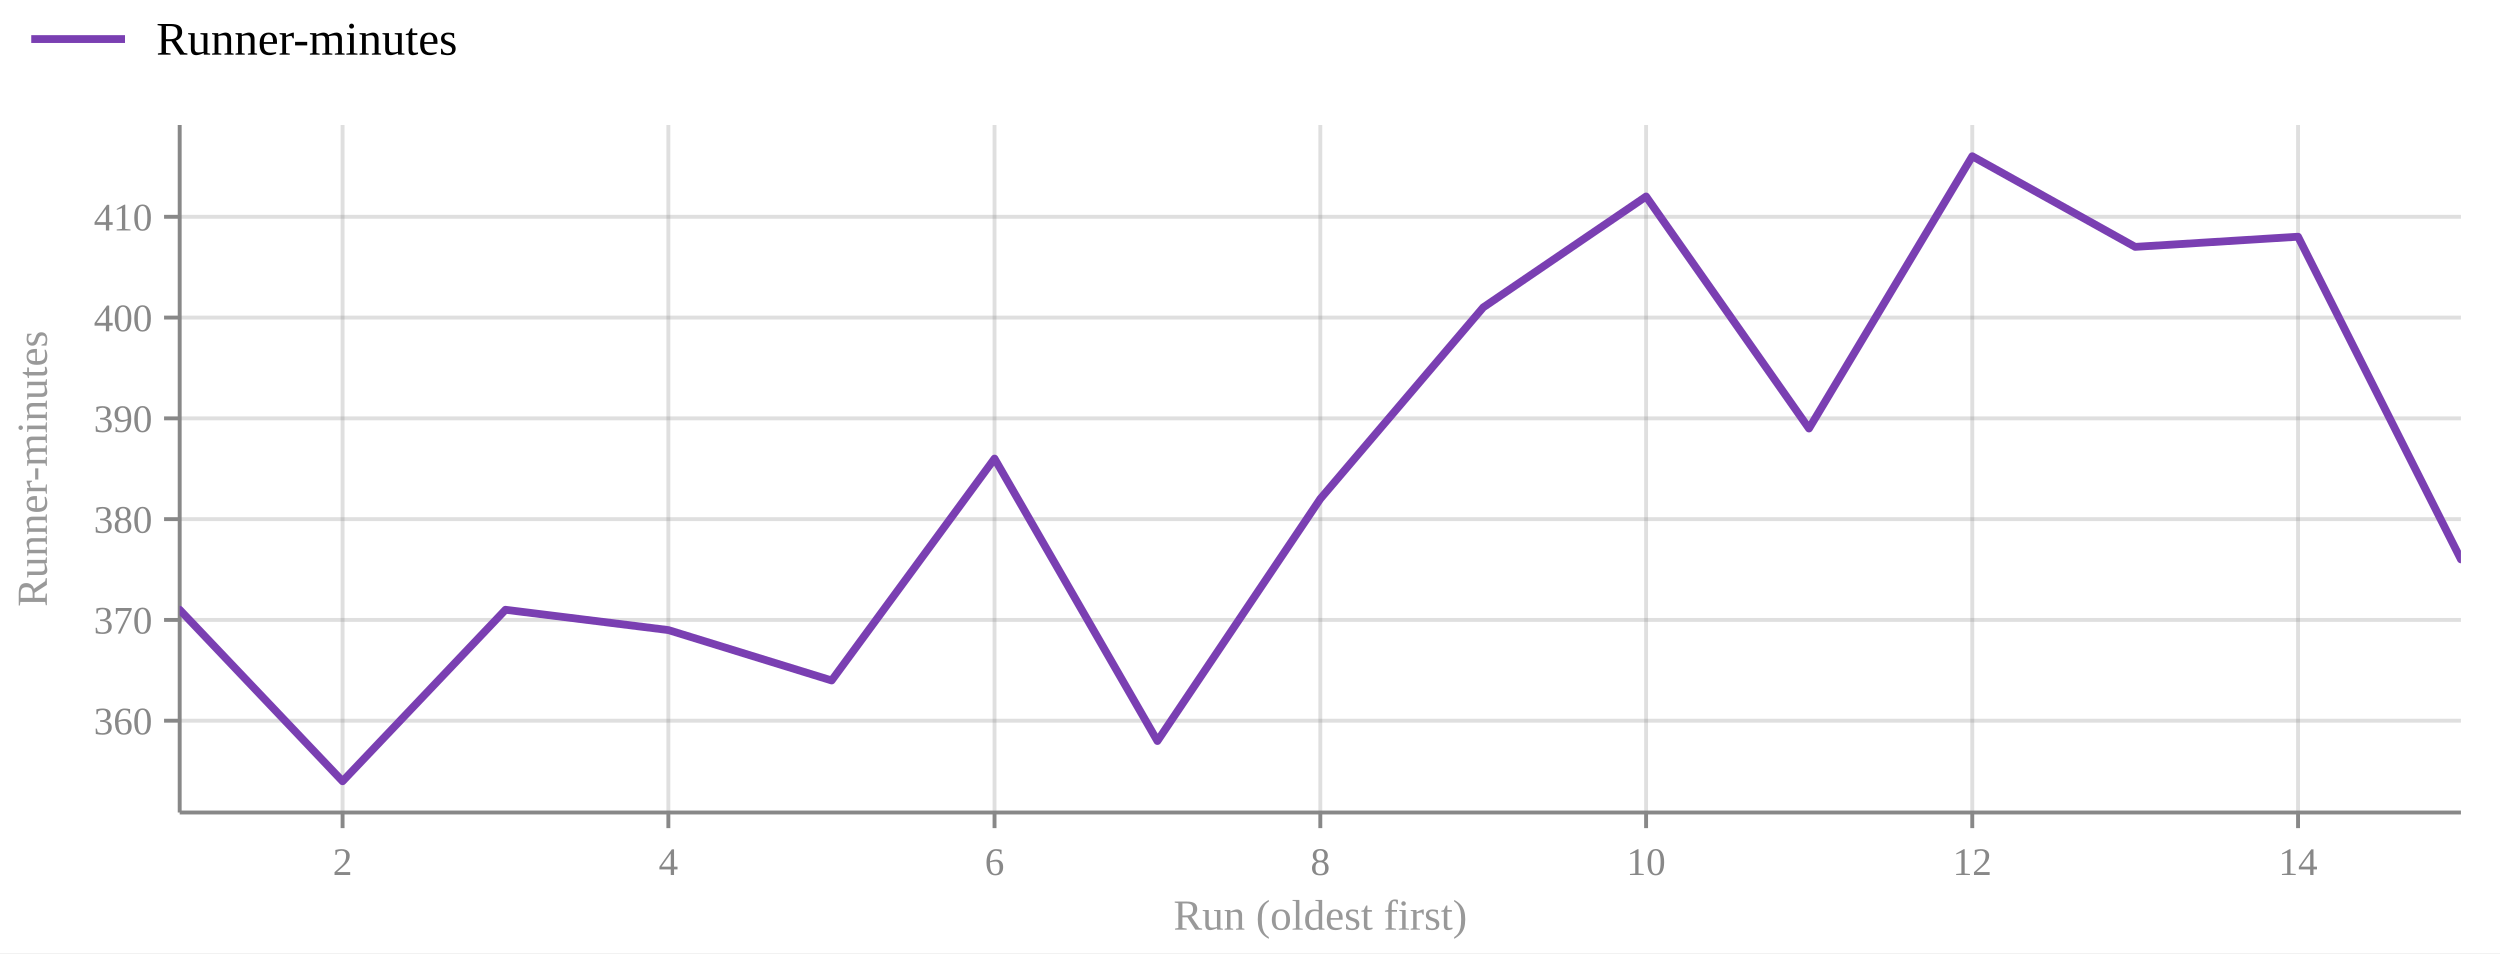
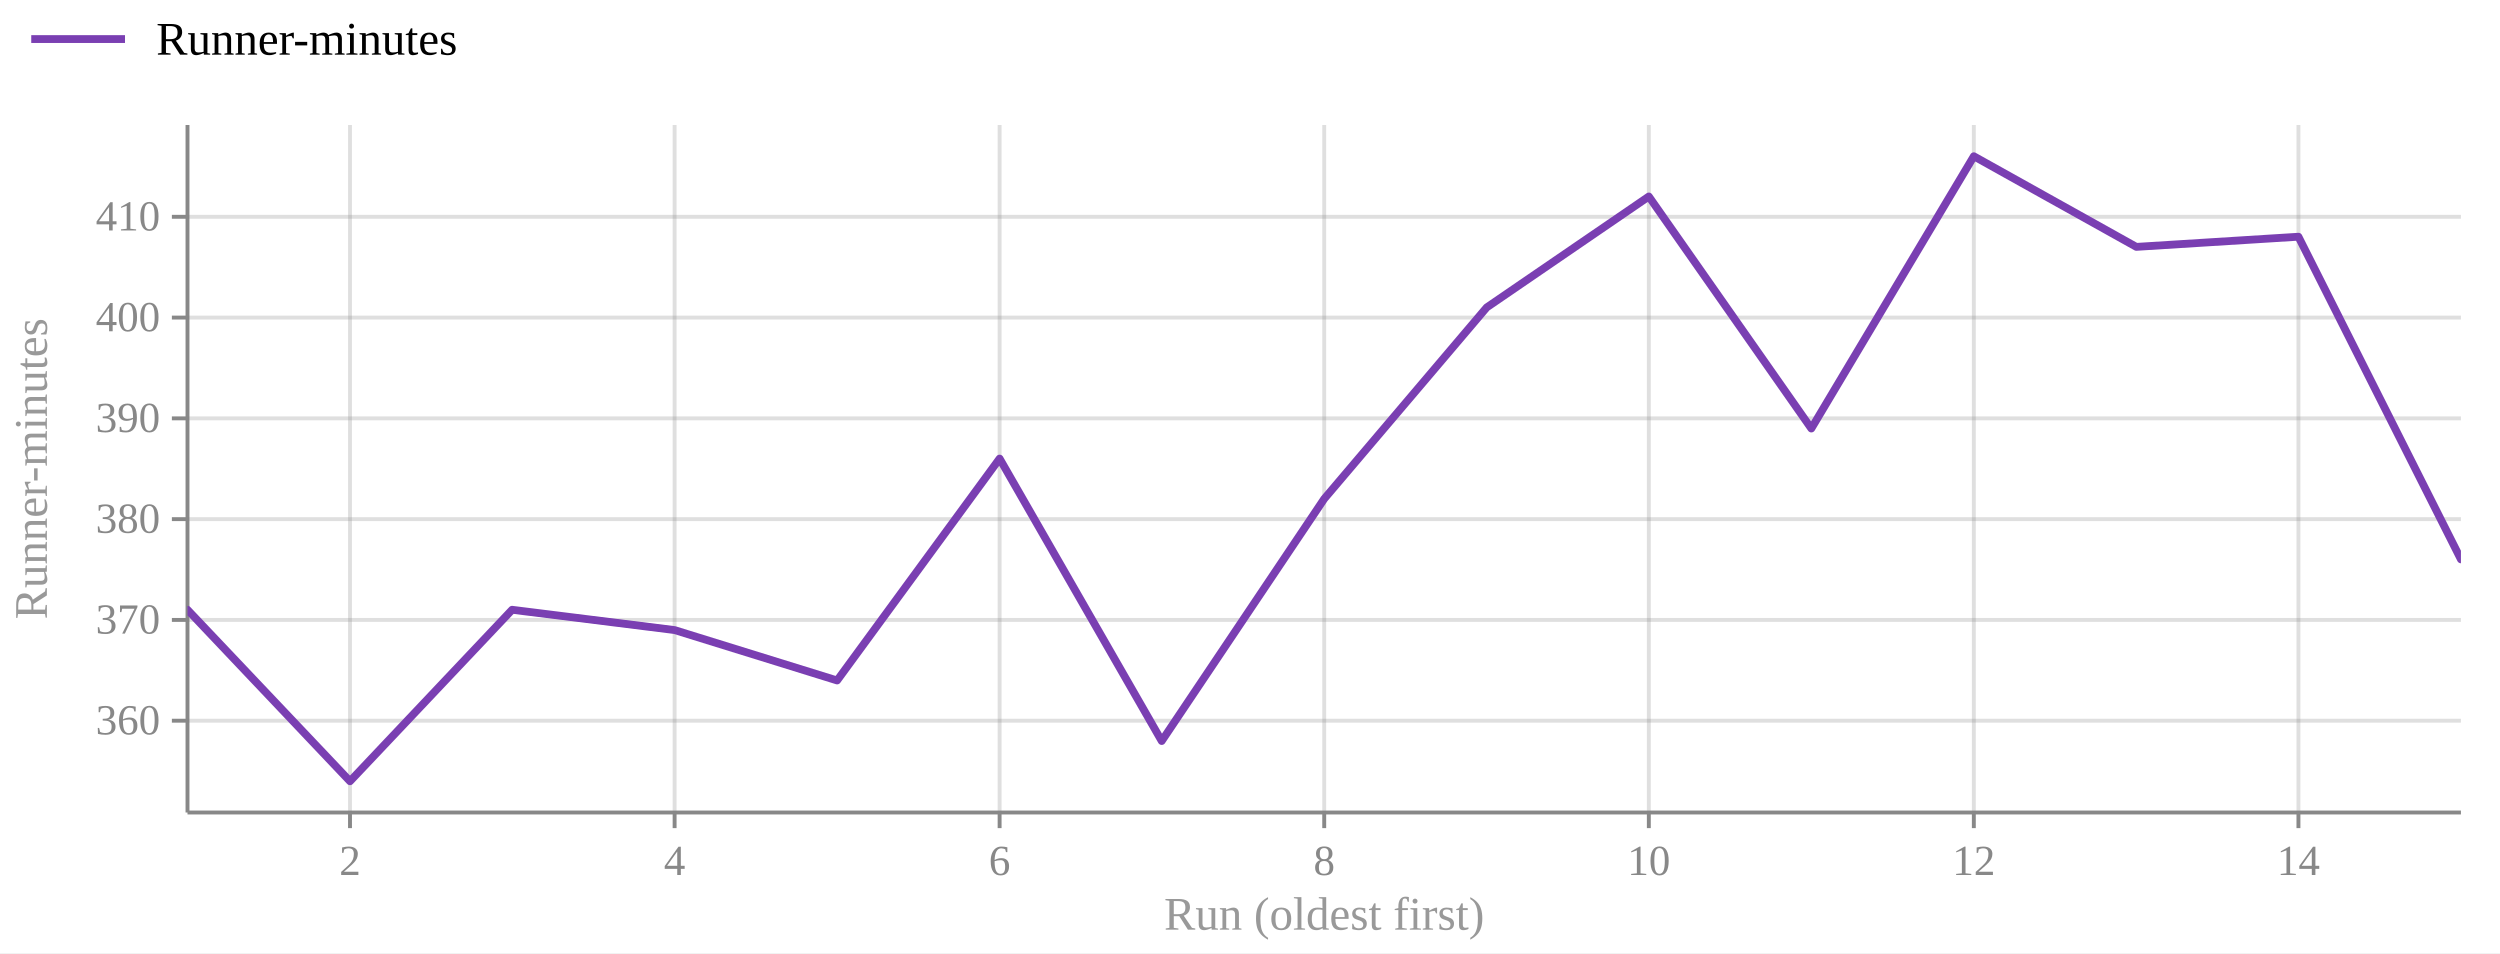
<svg xmlns="http://www.w3.org/2000/svg" viewBox="0 -24 640 244" height="244" visibility="visible" width="640">
  <rect x="0" y="-24" width="640" height="244" fill="#ffffff" />
  <defs visibility="visible">
    <clipPath id="ocClip2" visibility="visible">
-       <rect x="46" y="8" width="584" height="176" visibility="visible" />
+       <rect x="48" y="8" width="582" height="176" visibility="visible" />
    </clipPath>
  </defs>
  <g aria-hidden="true" visibility="visible">
-     <line stroke="var(--text-muted, #888)" x1="46" y1="184" x2="630" y2="184" visibility="visible" />
-     <line stroke="var(--text-muted, #888)" x1="46" y1="8" x2="46" y2="184" visibility="visible" />
-     <text text-anchor="middle" fill="var(--text-secondary, #999)" font-size="11" x="338" y="214" visibility="visible">Run (oldest first)</text>
-     <text text-anchor="middle" fill="var(--text-secondary, #999)" font-size="11" x="12" y="96" transform="rotate(-90 12 96)" visibility="visible">Runner-minutes</text>
-     <line stroke="var(--border-subtle, rgba(128, 128, 128, 0.25))" x1="87.7" y1="8" x2="87.7" y2="184" visibility="visible" />
-     <line stroke="var(--text-muted, #888)" x1="87.7" y1="184" x2="87.7" y2="188" visibility="visible" />
-     <text fill="var(--text-muted, #888)" font-size="10" x="87.7" y="200" text-anchor="middle" visibility="visible">2</text>
-     <line stroke="var(--border-subtle, rgba(128, 128, 128, 0.25))" x1="171.1" y1="8" x2="171.1" y2="184" visibility="visible" />
-     <line stroke="var(--text-muted, #888)" x1="171.1" y1="184" x2="171.1" y2="188" visibility="visible" />
-     <text fill="var(--text-muted, #888)" font-size="10" x="171.1" y="200" text-anchor="middle" visibility="visible">4</text>
-     <line stroke="var(--border-subtle, rgba(128, 128, 128, 0.25))" x1="254.6" y1="8" x2="254.6" y2="184" visibility="visible" />
-     <line stroke="var(--text-muted, #888)" x1="254.6" y1="184" x2="254.6" y2="188" visibility="visible" />
-     <text fill="var(--text-muted, #888)" font-size="10" x="254.6" y="200" text-anchor="middle" visibility="visible">6</text>
-     <line stroke="var(--border-subtle, rgba(128, 128, 128, 0.25))" x1="338" y1="8" x2="338" y2="184" visibility="visible" />
-     <line stroke="var(--text-muted, #888)" x1="338" y1="184" x2="338" y2="188" visibility="visible" />
-     <text fill="var(--text-muted, #888)" font-size="10" x="338" y="200" text-anchor="middle" visibility="visible">8</text>
-     <line stroke="var(--border-subtle, rgba(128, 128, 128, 0.25))" x1="421.4" y1="8" x2="421.4" y2="184" visibility="visible" />
-     <line stroke="var(--text-muted, #888)" x1="421.4" y1="184" x2="421.4" y2="188" visibility="visible" />
-     <text fill="var(--text-muted, #888)" font-size="10" x="421.4" y="200" text-anchor="middle" visibility="visible">10</text>
-     <line stroke="var(--border-subtle, rgba(128, 128, 128, 0.25))" x1="504.9" y1="8" x2="504.9" y2="184" visibility="visible" />
-     <line stroke="var(--text-muted, #888)" x1="504.9" y1="184" x2="504.9" y2="188" visibility="visible" />
-     <text fill="var(--text-muted, #888)" font-size="10" x="504.9" y="200" text-anchor="middle" visibility="visible">12</text>
-     <line stroke="var(--border-subtle, rgba(128, 128, 128, 0.25))" x1="588.3" y1="8" x2="588.3" y2="184" visibility="visible" />
-     <line stroke="var(--text-muted, #888)" x1="588.3" y1="184" x2="588.3" y2="188" visibility="visible" />
-     <text fill="var(--text-muted, #888)" font-size="10" x="588.3" y="200" text-anchor="middle" visibility="visible">14</text>
-     <line stroke="var(--border-subtle, rgba(128, 128, 128, 0.25))" x1="46" y1="160.5" x2="630" y2="160.5" visibility="visible" />
-     <line stroke="var(--text-muted, #888)" x1="42" y1="160.5" x2="46" y2="160.5" visibility="visible" />
-     <text fill="var(--text-muted, #888)" font-size="10" x="39" y="164" text-anchor="end" visibility="visible">360</text>
-     <line stroke="var(--border-subtle, rgba(128, 128, 128, 0.25))" x1="46" y1="134.7" x2="630" y2="134.7" visibility="visible" />
-     <line stroke="var(--text-muted, #888)" x1="42" y1="134.7" x2="46" y2="134.7" visibility="visible" />
-     <text fill="var(--text-muted, #888)" font-size="10" x="39" y="138.2" text-anchor="end" visibility="visible">370</text>
-     <line stroke="var(--border-subtle, rgba(128, 128, 128, 0.25))" x1="46" y1="108.9" x2="630" y2="108.9" visibility="visible" />
-     <line stroke="var(--text-muted, #888)" x1="42" y1="108.9" x2="46" y2="108.9" visibility="visible" />
-     <text fill="var(--text-muted, #888)" font-size="10" x="39" y="112.4" text-anchor="end" visibility="visible">380</text>
-     <line stroke="var(--border-subtle, rgba(128, 128, 128, 0.25))" x1="46" y1="83.1" x2="630" y2="83.1" visibility="visible" />
-     <line stroke="var(--text-muted, #888)" x1="42" y1="83.1" x2="46" y2="83.1" visibility="visible" />
-     <text fill="var(--text-muted, #888)" font-size="10" x="39" y="86.6" text-anchor="end" visibility="visible">390</text>
-     <line stroke="var(--border-subtle, rgba(128, 128, 128, 0.25))" x1="46" y1="57.3" x2="630" y2="57.3" visibility="visible" />
-     <line stroke="var(--text-muted, #888)" x1="42" y1="57.3" x2="46" y2="57.3" visibility="visible" />
-     <text fill="var(--text-muted, #888)" font-size="10" x="39" y="60.8" text-anchor="end" visibility="visible">400</text>
-     <line stroke="var(--border-subtle, rgba(128, 128, 128, 0.25))" x1="46" y1="31.5" x2="630" y2="31.5" visibility="visible" />
-     <line stroke="var(--text-muted, #888)" x1="42" y1="31.5" x2="46" y2="31.5" visibility="visible" />
-     <text fill="var(--text-muted, #888)" font-size="10" x="39" y="35" text-anchor="end" visibility="visible">410</text>
+     <line stroke="var(--text-muted, #888)" x1="48" y1="184" x2="630" y2="184" visibility="visible" />
+     <line stroke="var(--text-muted, #888)" x1="48" y1="8" x2="48" y2="184" visibility="visible" />
+     <text text-anchor="middle" fill="var(--text-secondary, #999)" font-size="12" x="339" y="214" visibility="visible">Run (oldest first)</text>
+     <text text-anchor="middle" fill="var(--text-secondary, #999)" font-size="12" x="12" y="96" transform="rotate(-90 12 96)" visibility="visible">Runner-minutes</text>
+     <line stroke="var(--border-subtle, rgba(128, 128, 128, 0.25))" x1="89.6" y1="8" x2="89.6" y2="184" visibility="visible" />
+     <line stroke="var(--text-muted, #888)" x1="89.6" y1="184" x2="89.6" y2="188" visibility="visible" />
+     <text fill="var(--text-muted, #888)" font-size="11" x="89.6" y="200" text-anchor="middle" visibility="visible">2</text>
+     <line stroke="var(--border-subtle, rgba(128, 128, 128, 0.25))" x1="172.7" y1="8" x2="172.7" y2="184" visibility="visible" />
+     <line stroke="var(--text-muted, #888)" x1="172.7" y1="184" x2="172.7" y2="188" visibility="visible" />
+     <text fill="var(--text-muted, #888)" font-size="11" x="172.7" y="200" text-anchor="middle" visibility="visible">4</text>
+     <line stroke="var(--border-subtle, rgba(128, 128, 128, 0.25))" x1="255.9" y1="8" x2="255.9" y2="184" visibility="visible" />
+     <line stroke="var(--text-muted, #888)" x1="255.9" y1="184" x2="255.9" y2="188" visibility="visible" />
+     <text fill="var(--text-muted, #888)" font-size="11" x="255.9" y="200" text-anchor="middle" visibility="visible">6</text>
+     <line stroke="var(--border-subtle, rgba(128, 128, 128, 0.25))" x1="339" y1="8" x2="339" y2="184" visibility="visible" />
+     <line stroke="var(--text-muted, #888)" x1="339" y1="184" x2="339" y2="188" visibility="visible" />
+     <text fill="var(--text-muted, #888)" font-size="11" x="339" y="200" text-anchor="middle" visibility="visible">8</text>
+     <line stroke="var(--border-subtle, rgba(128, 128, 128, 0.25))" x1="422.1" y1="8" x2="422.1" y2="184" visibility="visible" />
+     <line stroke="var(--text-muted, #888)" x1="422.1" y1="184" x2="422.1" y2="188" visibility="visible" />
+     <text fill="var(--text-muted, #888)" font-size="11" x="422.1" y="200" text-anchor="middle" visibility="visible">10</text>
+     <line stroke="var(--border-subtle, rgba(128, 128, 128, 0.25))" x1="505.3" y1="8" x2="505.3" y2="184" visibility="visible" />
+     <line stroke="var(--text-muted, #888)" x1="505.3" y1="184" x2="505.3" y2="188" visibility="visible" />
+     <text fill="var(--text-muted, #888)" font-size="11" x="505.3" y="200" text-anchor="middle" visibility="visible">12</text>
+     <line stroke="var(--border-subtle, rgba(128, 128, 128, 0.25))" x1="588.4" y1="8" x2="588.4" y2="184" visibility="visible" />
+     <line stroke="var(--text-muted, #888)" x1="588.4" y1="184" x2="588.4" y2="188" visibility="visible" />
+     <text fill="var(--text-muted, #888)" font-size="11" x="588.4" y="200" text-anchor="middle" visibility="visible">14</text>
+     <line stroke="var(--border-subtle, rgba(128, 128, 128, 0.25))" x1="48" y1="160.5" x2="630" y2="160.5" visibility="visible" />
+     <line stroke="var(--text-muted, #888)" x1="44" y1="160.5" x2="48" y2="160.5" visibility="visible" />
+     <text fill="var(--text-muted, #888)" font-size="11" x="41" y="164" text-anchor="end" visibility="visible">360</text>
+     <line stroke="var(--border-subtle, rgba(128, 128, 128, 0.25))" x1="48" y1="134.7" x2="630" y2="134.7" visibility="visible" />
+     <line stroke="var(--text-muted, #888)" x1="44" y1="134.7" x2="48" y2="134.7" visibility="visible" />
+     <text fill="var(--text-muted, #888)" font-size="11" x="41" y="138.2" text-anchor="end" visibility="visible">370</text>
+     <line stroke="var(--border-subtle, rgba(128, 128, 128, 0.25))" x1="48" y1="108.9" x2="630" y2="108.9" visibility="visible" />
+     <line stroke="var(--text-muted, #888)" x1="44" y1="108.9" x2="48" y2="108.9" visibility="visible" />
+     <text fill="var(--text-muted, #888)" font-size="11" x="41" y="112.4" text-anchor="end" visibility="visible">380</text>
+     <line stroke="var(--border-subtle, rgba(128, 128, 128, 0.25))" x1="48" y1="83.1" x2="630" y2="83.1" visibility="visible" />
+     <line stroke="var(--text-muted, #888)" x1="44" y1="83.1" x2="48" y2="83.1" visibility="visible" />
+     <text fill="var(--text-muted, #888)" font-size="11" x="41" y="86.6" text-anchor="end" visibility="visible">390</text>
+     <line stroke="var(--border-subtle, rgba(128, 128, 128, 0.25))" x1="48" y1="57.3" x2="630" y2="57.3" visibility="visible" />
+     <line stroke="var(--text-muted, #888)" x1="44" y1="57.3" x2="48" y2="57.3" visibility="visible" />
+     <text fill="var(--text-muted, #888)" font-size="11" x="41" y="60.8" text-anchor="end" visibility="visible">400</text>
+     <line stroke="var(--border-subtle, rgba(128, 128, 128, 0.25))" x1="48" y1="31.5" x2="630" y2="31.5" visibility="visible" />
+     <line stroke="var(--text-muted, #888)" x1="44" y1="31.5" x2="48" y2="31.5" visibility="visible" />
+     <text fill="var(--text-muted, #888)" font-size="11" x="41" y="35" text-anchor="end" visibility="visible">410</text>
  </g>
  <g aria-hidden="true" visibility="visible">
    <g clip-path="url(#ocClip2)" visibility="visible">
      <path stroke="none" d="" visibility="visible" />
      <path fill="none" stroke-width="1" d="" visibility="visible" />
-       <path fill="none" stroke-linejoin="round" stroke-linecap="round" d="M46,132.1L87.7,176L129.4,132.1L171.1,137.3L212.9,150.2L254.6,93.4L296.3,165.7L338,103.7L379.7,54.7L421.4,26.3L463.1,85.7L504.9,16L546.6,39.2L588.3,36.6L630,119.2" stroke="#7a3fb2" stroke-width="2" visibility="visible" />
+       <path fill="none" stroke-linejoin="round" stroke-linecap="round" d="M48,132.1L89.6,176L131.1,132.1L172.7,137.3L214.3,150.2L255.9,93.4L297.4,165.7L339,103.7L380.6,54.7L422.1,26.3L463.7,85.7L505.3,16L546.9,39.2L588.4,36.6L630,119.2" stroke="#7a3fb2" stroke-width="2" visibility="visible" />
      <g visibility="visible" />
+       <path stroke-width="2" d="" fill="none" stroke="none" visibility="visible" />
    </g>
  </g>
  <g aria-hidden="true" visibility="visible">
    <line stroke="var(--text-muted, #888)" stroke-dasharray="3 3" visibility="visible" />
  </g>
  <g transform="translate(0 -24)">
    <line x1="8" y1="10" x2="32" y2="10" stroke="#7a3fb2" stroke-width="2" stroke-dasharray="none" />
    <text x="40" y="14" fill="canvastext" font-size="12">Runner-minutes</text>
  </g>
</svg>
